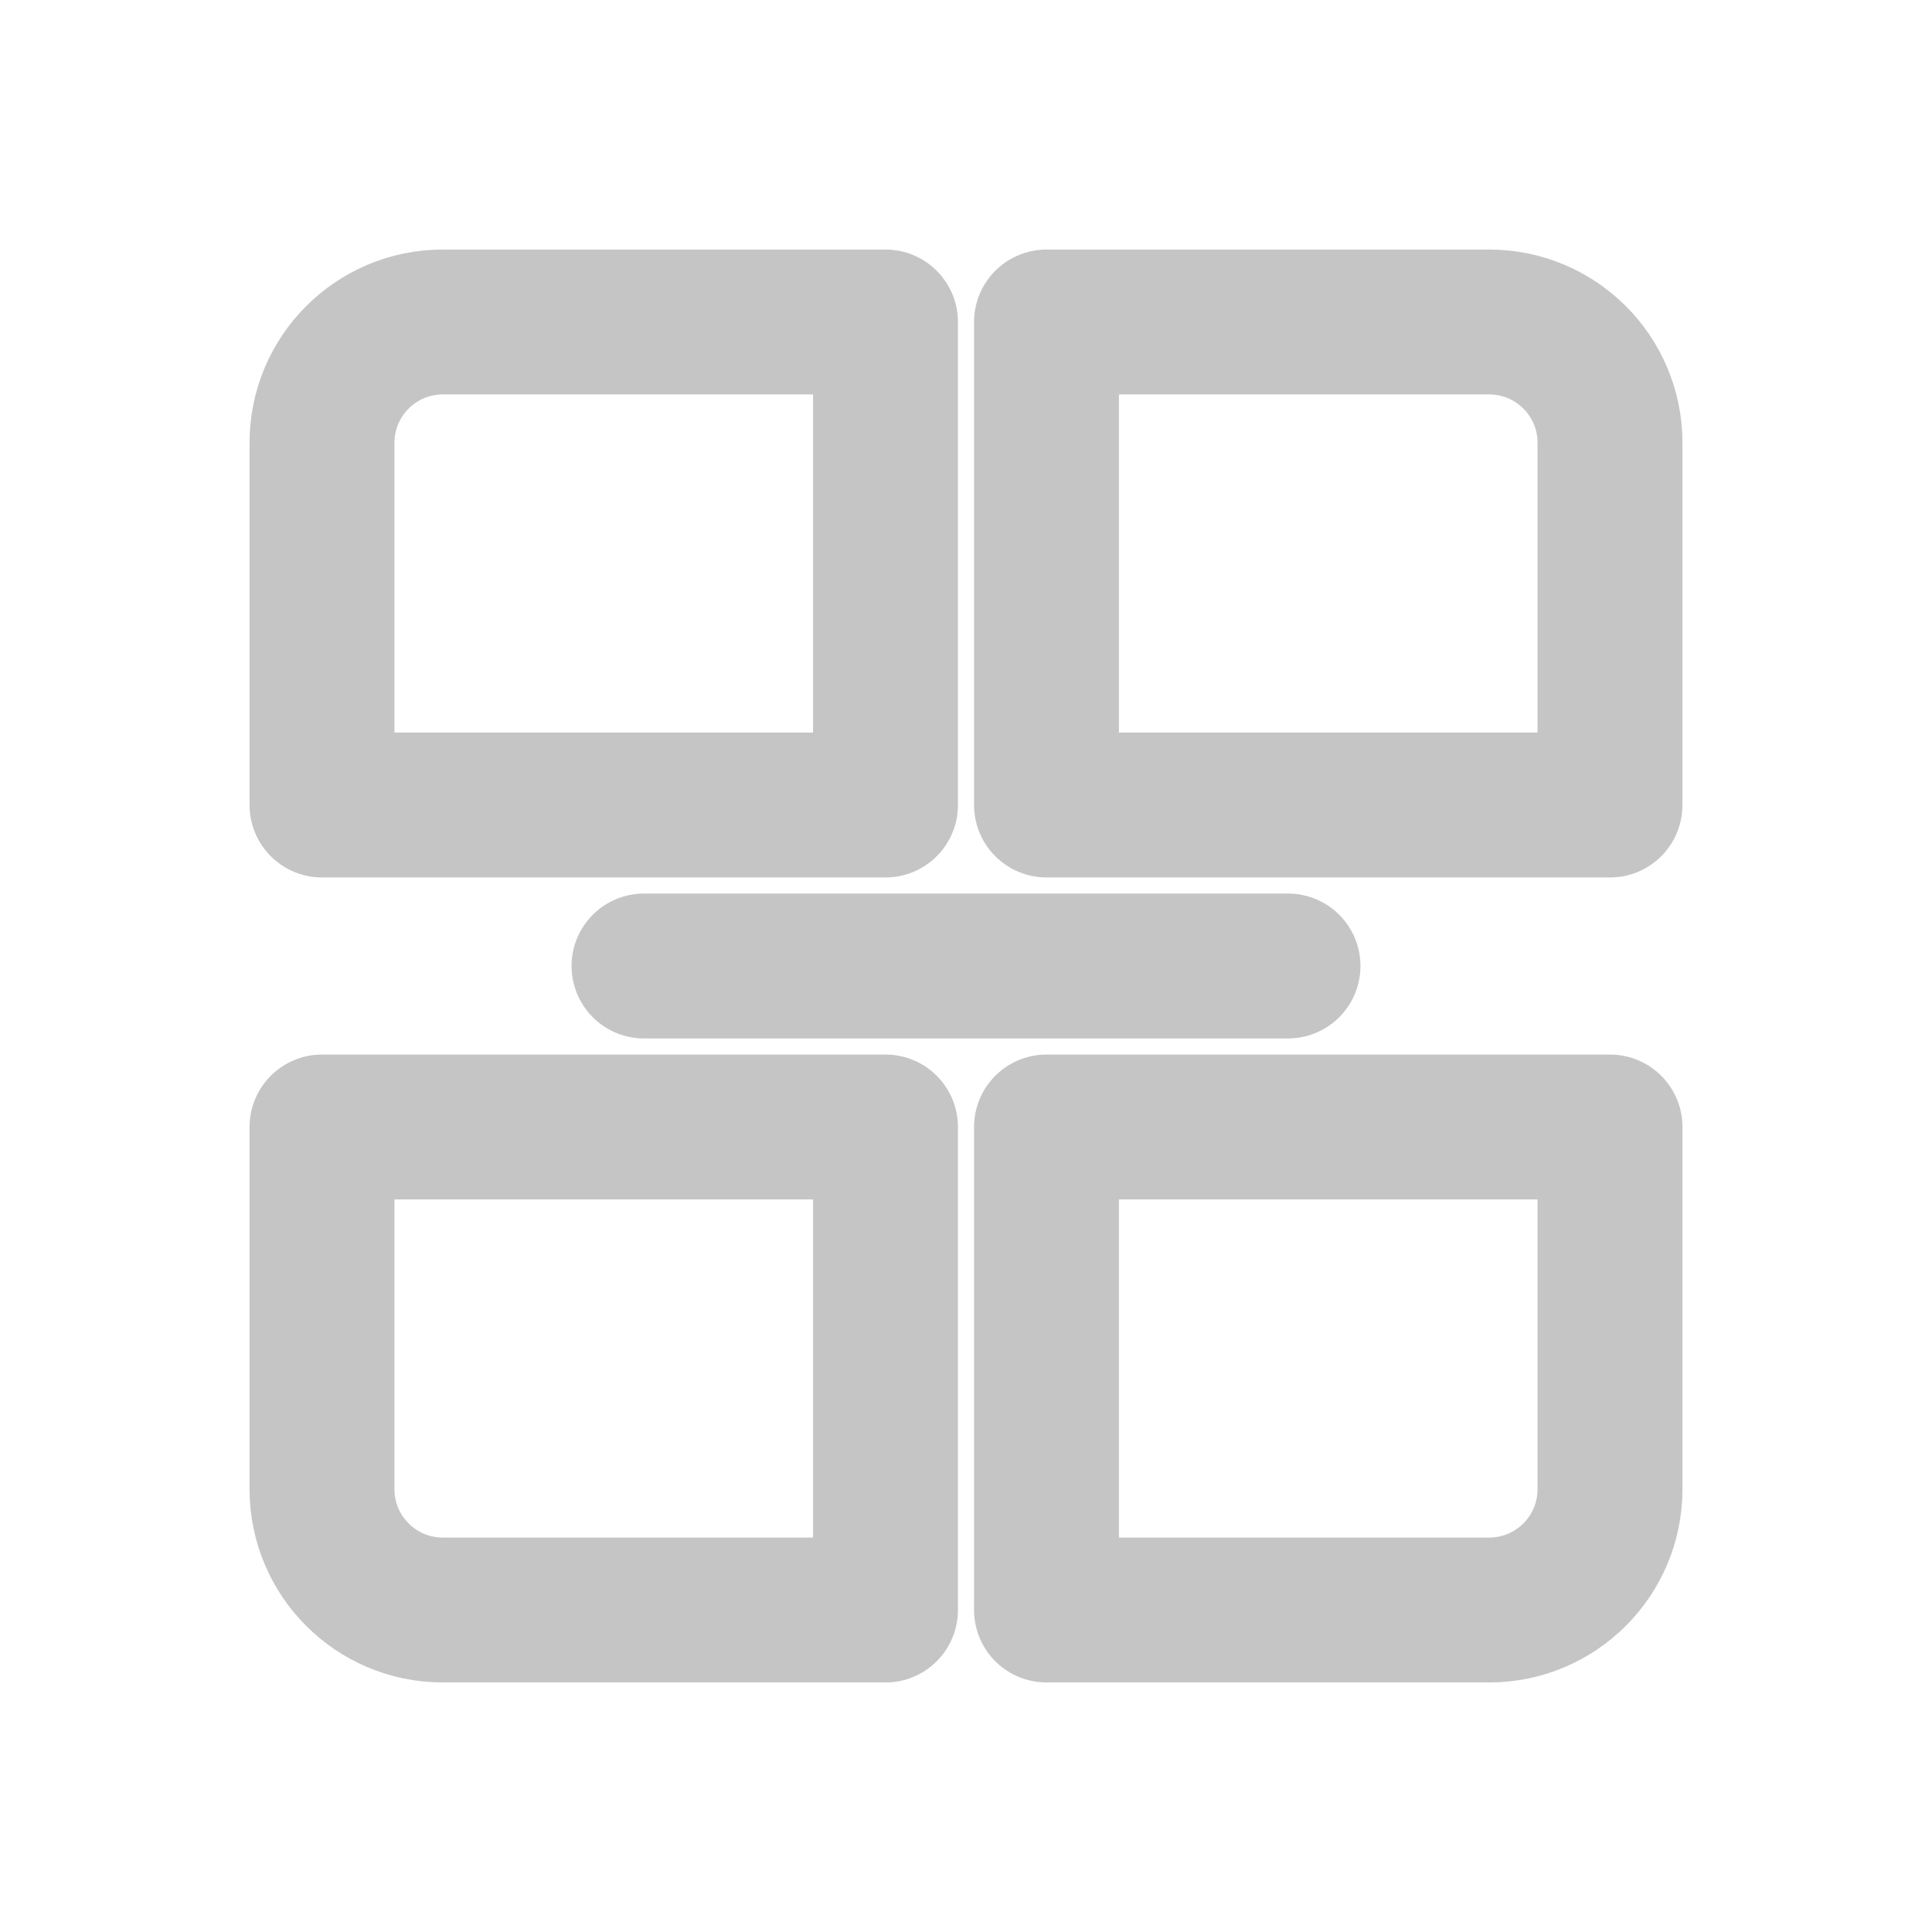
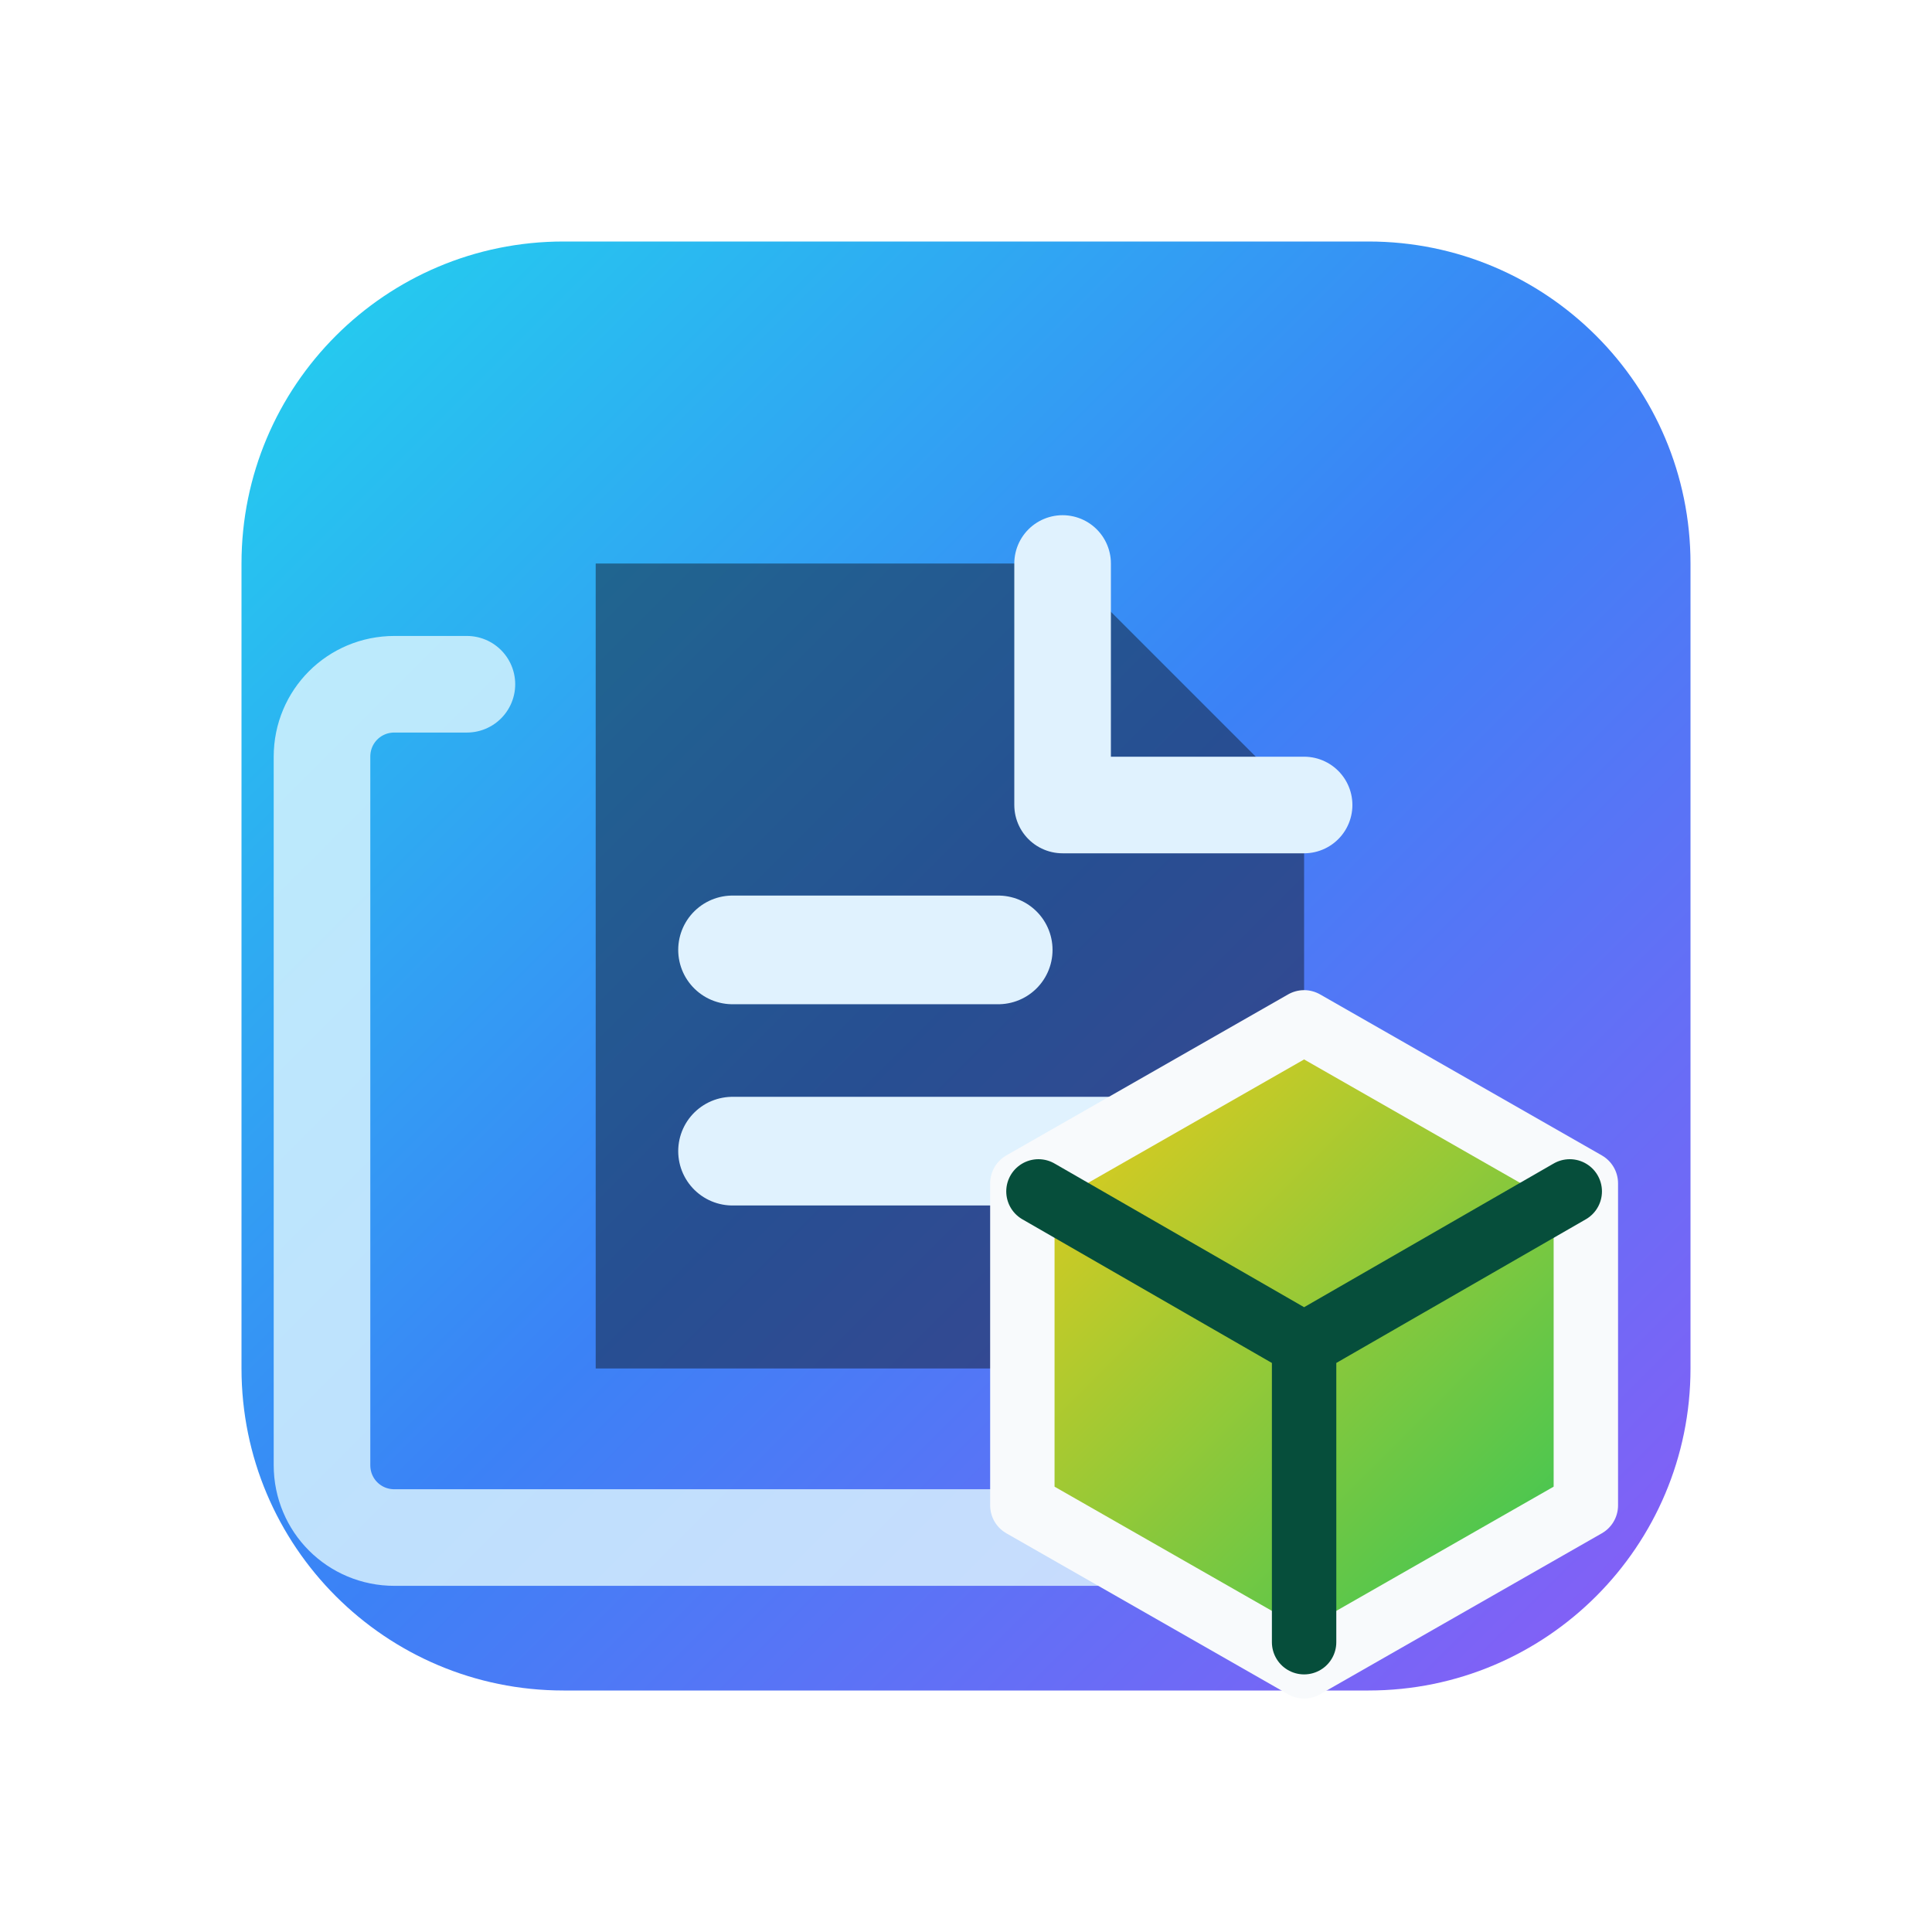
<svg xmlns="http://www.w3.org/2000/svg" width="24" height="24" viewBox="0 0 24 24" fill="none">
-   <path d="M4 5.5C4 4.672 4.672 4 5.5 4H11V10H4V5.5Z" stroke="#C5C5C5" stroke-width="1.8" stroke-linejoin="round" />
-   <path d="M13 4H18.5C19.328 4 20 4.672 20 5.5V10H13V4Z" stroke="#C5C5C5" stroke-width="1.8" stroke-linejoin="round" />
-   <path d="M4 14H11V20H5.5C4.672 20 4 19.328 4 18.5V14Z" stroke="#C5C5C5" stroke-width="1.8" stroke-linejoin="round" />
-   <path d="M13 14H20V18.5C20 19.328 19.328 20 18.5 20H13V14Z" stroke="#C5C5C5" stroke-width="1.8" stroke-linejoin="round" />
-   <path d="M8 12H16" stroke="#C5C5C5" stroke-width="1.8" stroke-linecap="round" />
+   <defs>
+     <linearGradient id="solution-bg" x1="3" y1="3" x2="21" y2="21" gradientUnits="userSpaceOnUse">
+       <stop stop-color="#22D3EE" />
+       <stop offset="0.5" stop-color="#3B82F6" />
+       <stop offset="1" stop-color="#8B5CF6" />
+     </linearGradient>
+     <linearGradient id="package-accent" x1="13" y1="12" x2="21" y2="20" gradientUnits="userSpaceOnUse">
+       <stop stop-color="#FACC15" />
+       <stop offset="1" stop-color="#22C55E" />
+     </linearGradient>
+   </defs>
+   <rect x="3" y="3" width="18" height="18" rx="4" fill="url(#solution-bg)" />
+   <path d="M7.4 7H13.2L16.2 10V17H7.4V7Z" fill="#111827" fill-opacity="0.48" />
+   <path d="M13.2 7V10H16.2" stroke="#E0F2FE" stroke-width="1.2" stroke-linecap="round" stroke-linejoin="round" />
+   <path d="M9.1 11.8H12.4M9.1 14.3H14.5" stroke="#E0F2FE" stroke-width="1.35" stroke-linecap="round" />
+   <path d="M5.8 8.5H4.9C4.4 8.5 4 8.9 4 9.4V18.2C4 18.7 4.4 19.1 4.9 19.1H13.8C14.3 19.1 14.7 18.7 14.7 18.2V18" stroke="#DFF7FF" stroke-opacity="0.8" stroke-width="1.2" stroke-linecap="round" />
+   <path d="M16.2 12.7L19.7 14.7V18.7L16.2 20.7L12.7 18.7V14.7L16.2 12.7Z" fill="url(#package-accent)" stroke="#F8FAFC" stroke-width="0.8" stroke-linejoin="round" />
+   <path d="M12.9 14.8L16.2 16.7M16.2 16.7L19.5 14.8M16.2 16.7V20.4" stroke="#064E3B" stroke-width="0.8" stroke-linecap="round" stroke-linejoin="round" />
</svg>
